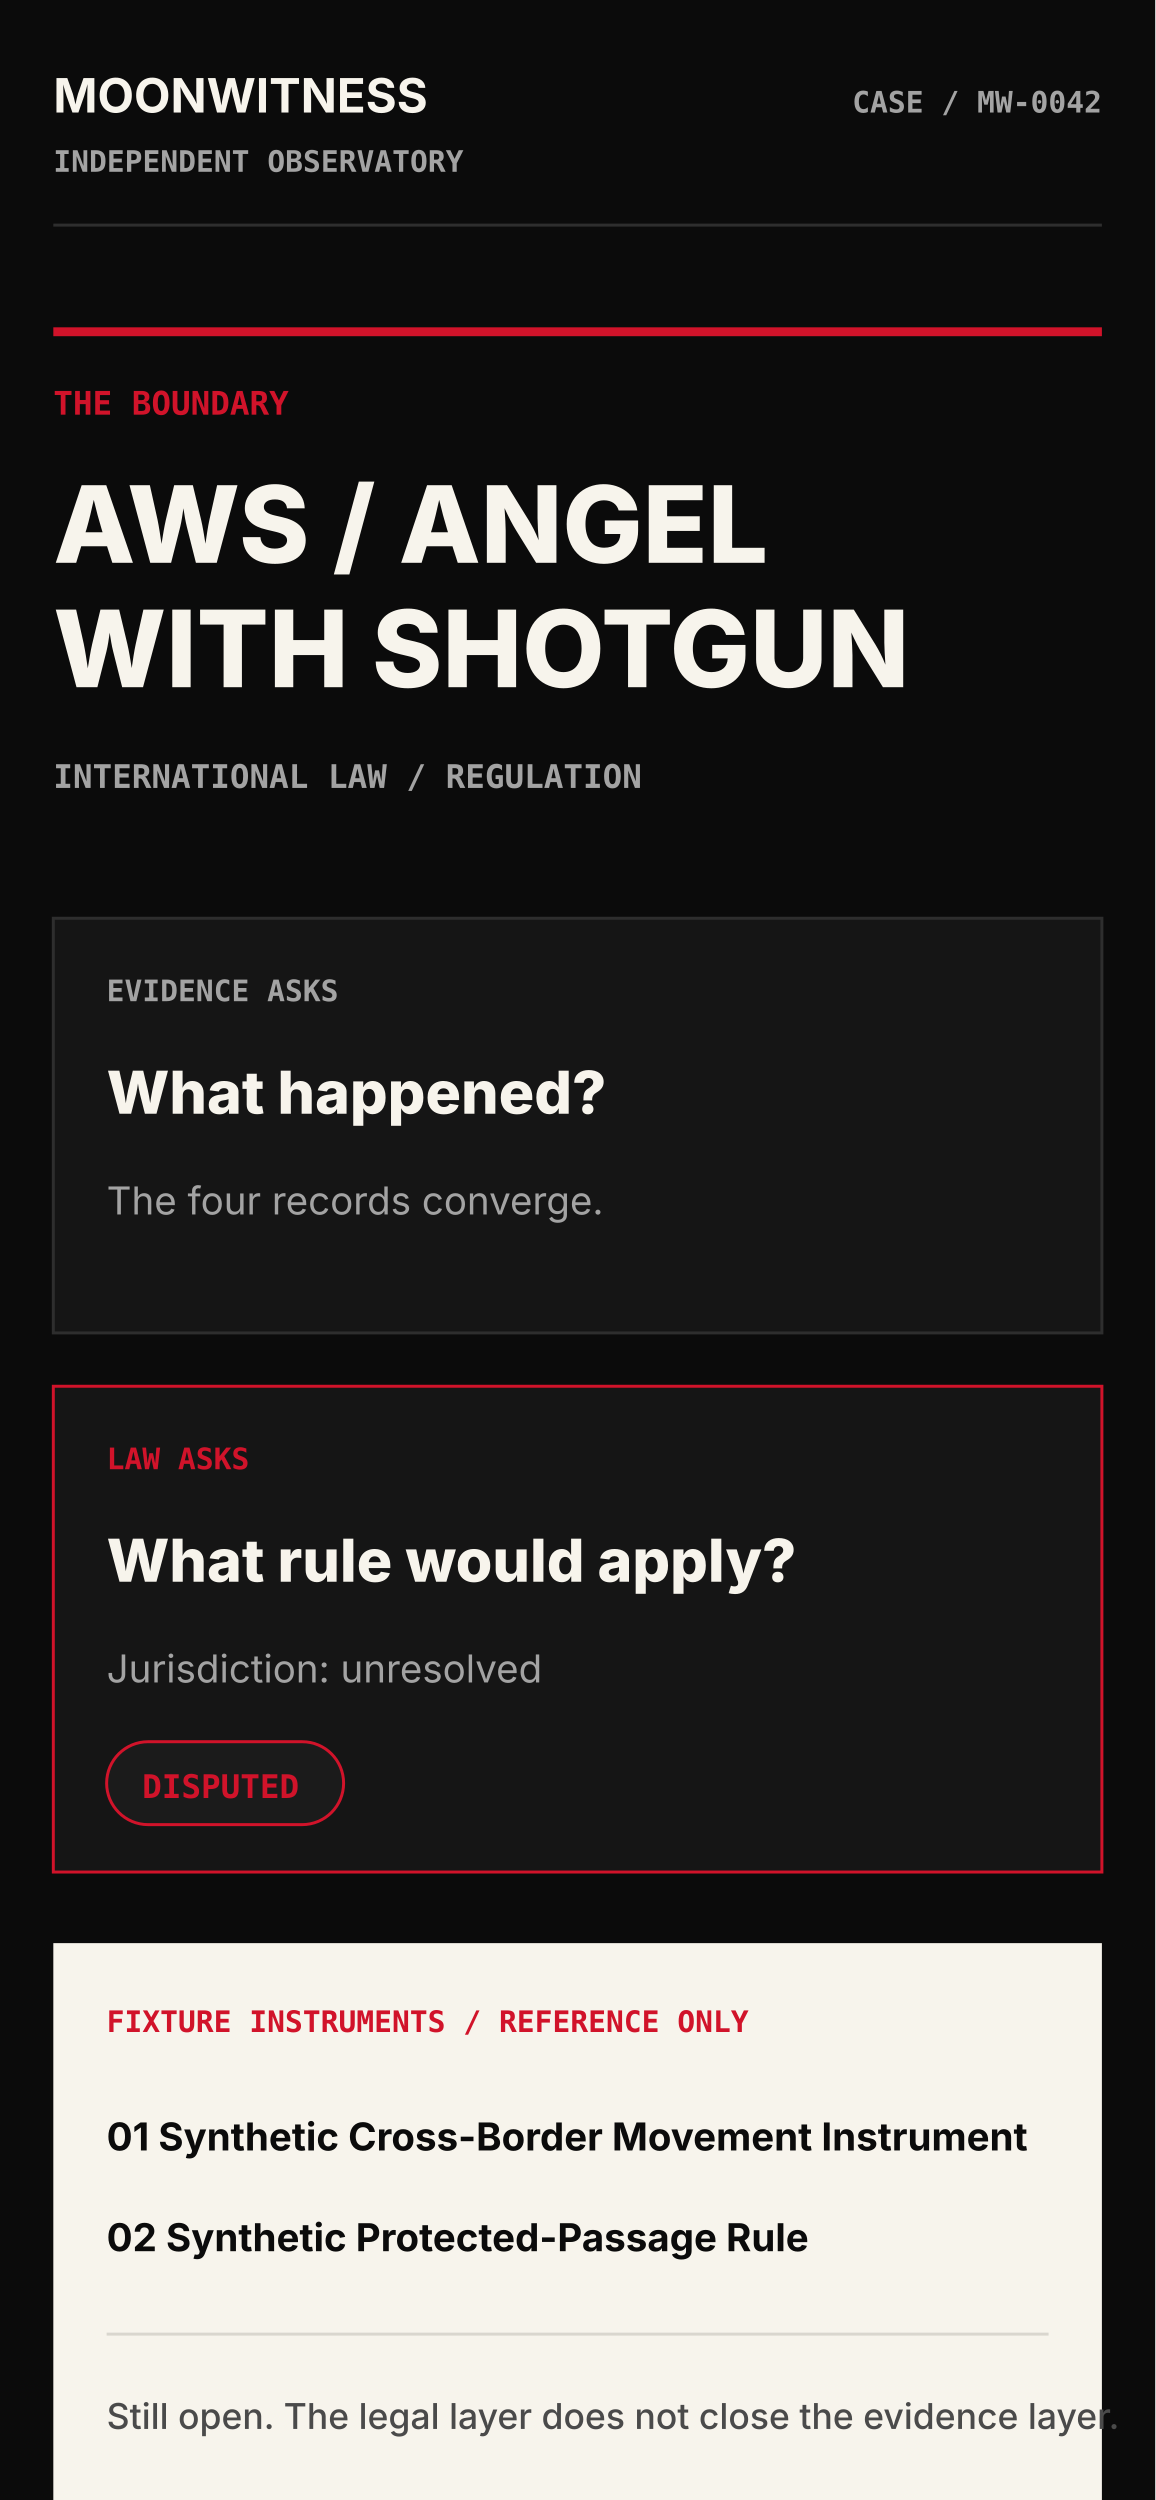
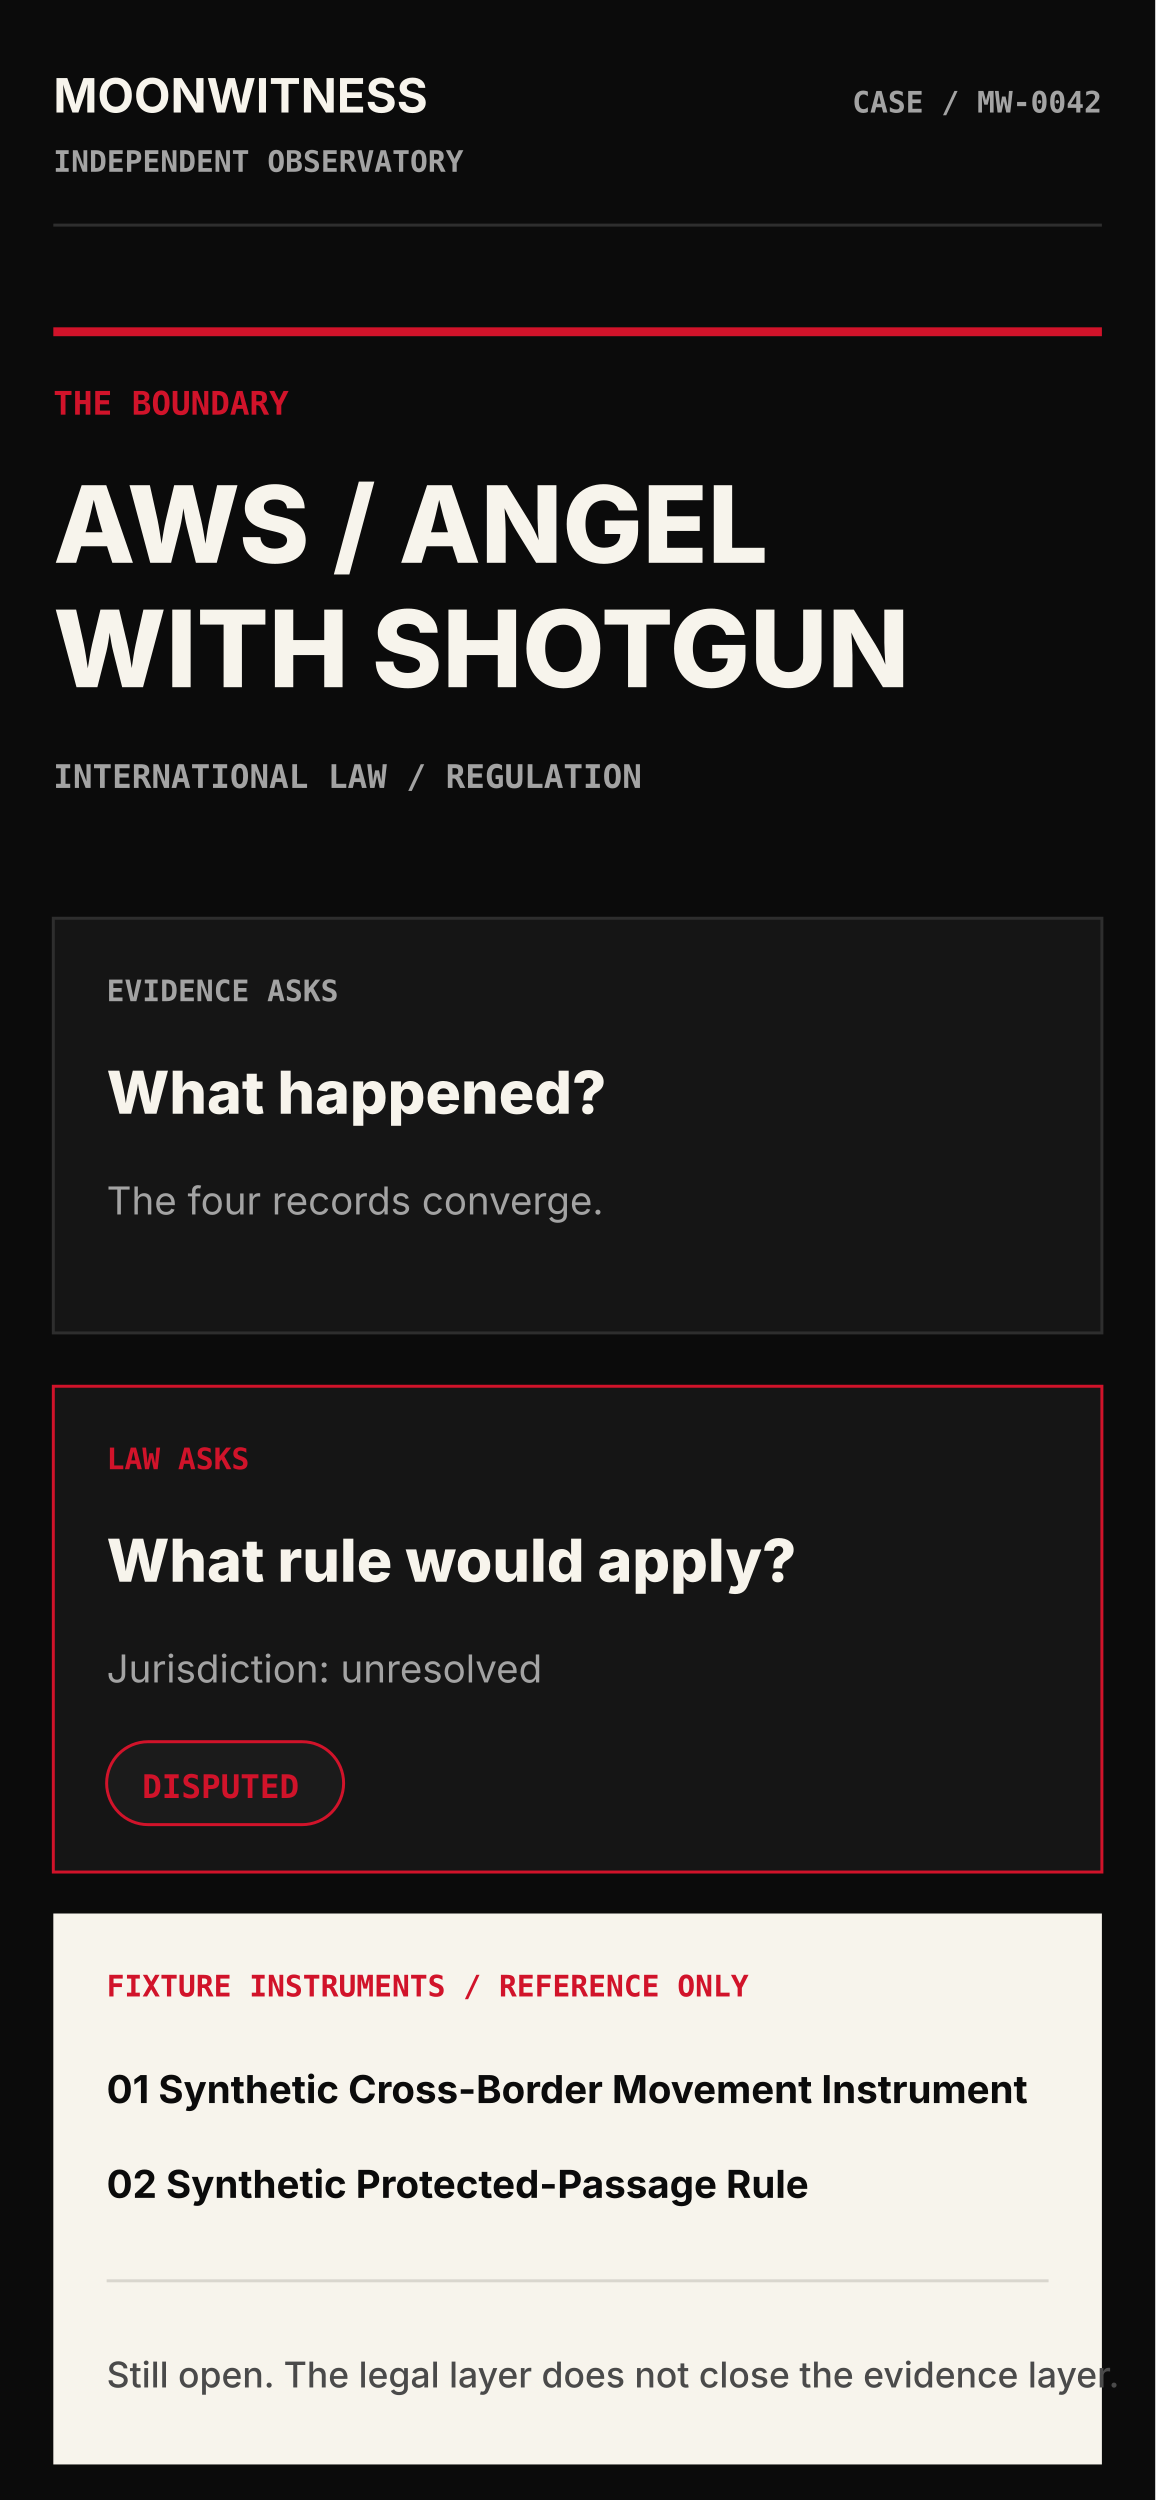
<svg xmlns="http://www.w3.org/2000/svg" width="390" height="844" viewBox="0 0 390 844">
  <rect width="390" height="844" fill="#0B0B0B" />
  <text x="18" y="38" fill="#F7F4EC" font-family="Inter,Arial,sans-serif" font-size="16" font-weight="700" text-anchor="start">MOONWITNESS</text>
  <text x="18" y="58" fill="#A3A3A3" font-family="IBM Plex Mono,monospace" font-size="10" font-weight="600" text-anchor="start">INDEPENDENT OBSERVATORY</text>
  <text x="372" y="38" fill="#A3A3A3" font-family="IBM Plex Mono,monospace" font-size="10" font-weight="600" text-anchor="end">CASE / MW-0042</text>
  <line x1="18" y1="76" x2="372" y2="76" stroke="#2E2E2E" stroke-width="1" />
  <line x1="18" y1="112" x2="372" y2="112" stroke="#D1132A" stroke-width="3" />
  <text x="18" y="140" fill="#D1132A" font-family="IBM Plex Mono,monospace" font-size="11" font-weight="700" text-anchor="start">THE BOUNDARY</text>
  <text x="18" y="190" fill="#F7F4EC" font-family="Inter,Arial,sans-serif" font-size="36" font-weight="800" text-anchor="start">AWS / ANGEL</text>
  <text x="18" y="232" fill="#F7F4EC" font-family="Inter,Arial,sans-serif" font-size="36" font-weight="800" text-anchor="start">WITH SHOTGUN</text>
  <text x="18" y="266" fill="#A3A3A3" font-family="IBM Plex Mono,monospace" font-size="11" font-weight="700" text-anchor="start">INTERNATIONAL LAW / REGULATION</text>
  <rect x="18" y="310" width="354" height="140" rx="0" fill="#151515" stroke="#2E2E2E" stroke-width="1" />
  <text x="36" y="338" fill="#A3A3A3" font-family="IBM Plex Mono,monospace" font-size="10" font-weight="700" text-anchor="start">EVIDENCE ASKS</text>
  <text x="36" y="376" fill="#F7F4EC" font-family="Inter,Arial,sans-serif" font-size="20" font-weight="800" text-anchor="start">What happened?</text>
  <text x="36" y="410" fill="#A3A3A3" font-family="Inter,Arial,sans-serif" font-size="13" font-weight="400" text-anchor="start">The four records converge.</text>
  <rect x="18" y="468" width="354" height="164" rx="0" fill="#151515" stroke="#D1132A" stroke-width="1" />
  <text x="36" y="496" fill="#D1132A" font-family="IBM Plex Mono,monospace" font-size="10" font-weight="700" text-anchor="start">LAW ASKS</text>
  <text x="36" y="534" fill="#F7F4EC" font-family="Inter,Arial,sans-serif" font-size="20" font-weight="800" text-anchor="start">What rule would apply?</text>
  <text x="36" y="568" fill="#A3A3A3" font-family="Inter,Arial,sans-serif" font-size="13" font-weight="400" text-anchor="start">Jurisdiction: unresolved</text>
  <rect x="36" y="588" width="80" height="28" rx="14" fill="#1B1B1B" stroke="#D1132A" stroke-width="1" />
  <text x="48" y="607" fill="#D1132A" font-family="IBM Plex Mono,monospace" font-size="11" font-weight="600" text-anchor="start">DISPUTED</text>
-   <rect x="18" y="656" width="354" height="210" rx="0" fill="#F7F4EC" stroke="none" stroke-width="1" />
-   <text x="36" y="686" fill="#D1132A" font-family="IBM Plex Mono,monospace" font-size="10" font-weight="700" text-anchor="start">FIXTURE INSTRUMENTS / REFERENCE ONLY</text>
-   <text x="36" y="726" fill="#0B0B0B" font-family="Inter,Arial,sans-serif" font-size="13" font-weight="700" text-anchor="start">01  Synthetic Cross-Border Movement Instrument</text>
-   <text x="36" y="760" fill="#0B0B0B" font-family="Inter,Arial,sans-serif" font-size="13" font-weight="700" text-anchor="start">02  Synthetic Protected-Passage Rule</text>
-   <line x1="36" y1="788" x2="354" y2="788" stroke="#D9D6CE" stroke-width="1" />
-   <text x="36" y="820" fill="#4A4A4A" font-family="Inter,Arial,sans-serif" font-size="12" font-weight="500" text-anchor="start">Still open. The legal layer does not close the evidence layer.</text>
+   <rect x="18" y="646" width="354" height="186" rx="0" fill="#F7F4EC" stroke="none" stroke-width="1" />
+   <text x="36" y="674" fill="#D1132A" font-family="IBM Plex Mono,monospace" font-size="10" font-weight="700" text-anchor="start">FIXTURE INSTRUMENTS / REFERENCE ONLY</text>
+   <text x="36" y="710" fill="#0B0B0B" font-family="Inter,Arial,sans-serif" font-size="13" font-weight="700" text-anchor="start">01  Synthetic Cross-Border Movement Instrument</text>
+   <text x="36" y="742" fill="#0B0B0B" font-family="Inter,Arial,sans-serif" font-size="13" font-weight="700" text-anchor="start">02  Synthetic Protected-Passage Rule</text>
+   <line x1="36" y1="770" x2="354" y2="770" stroke="#D9D6CE" stroke-width="1" />
+   <text x="36" y="806" fill="#4A4A4A" font-family="Inter,Arial,sans-serif" font-size="12" font-weight="500" text-anchor="start">Still open. The legal layer does not close the evidence layer.</text>
</svg>
